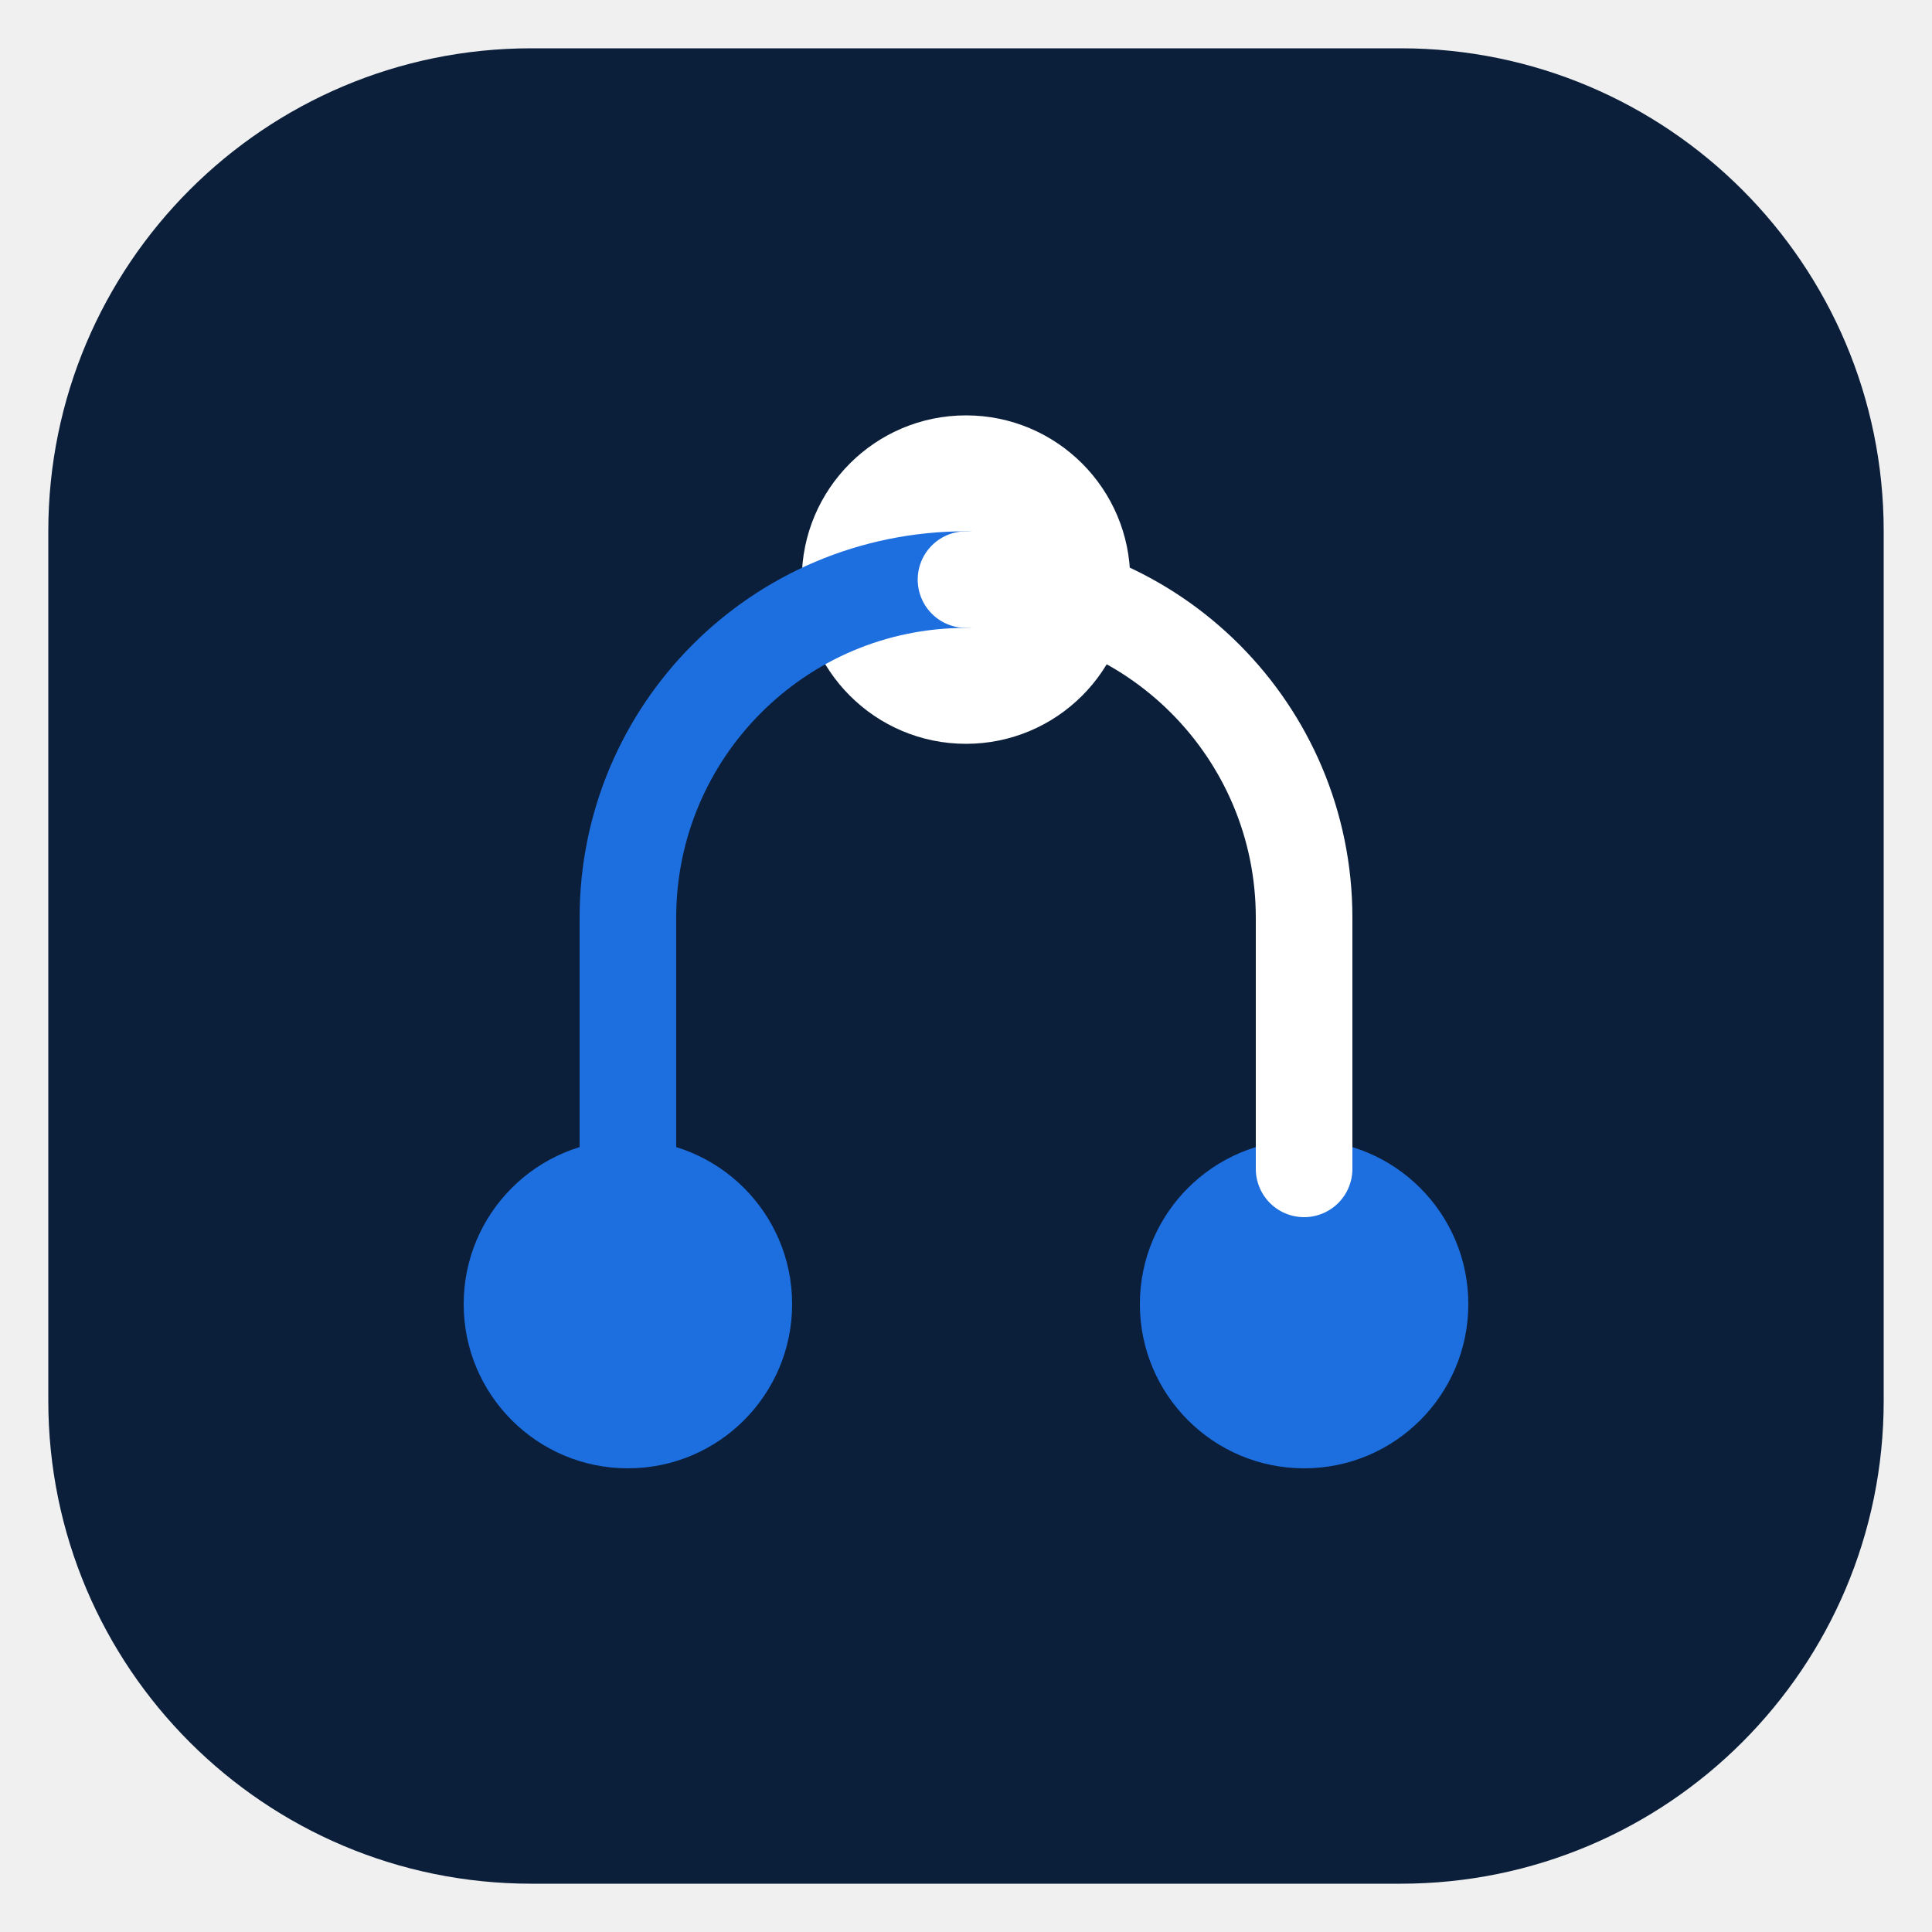
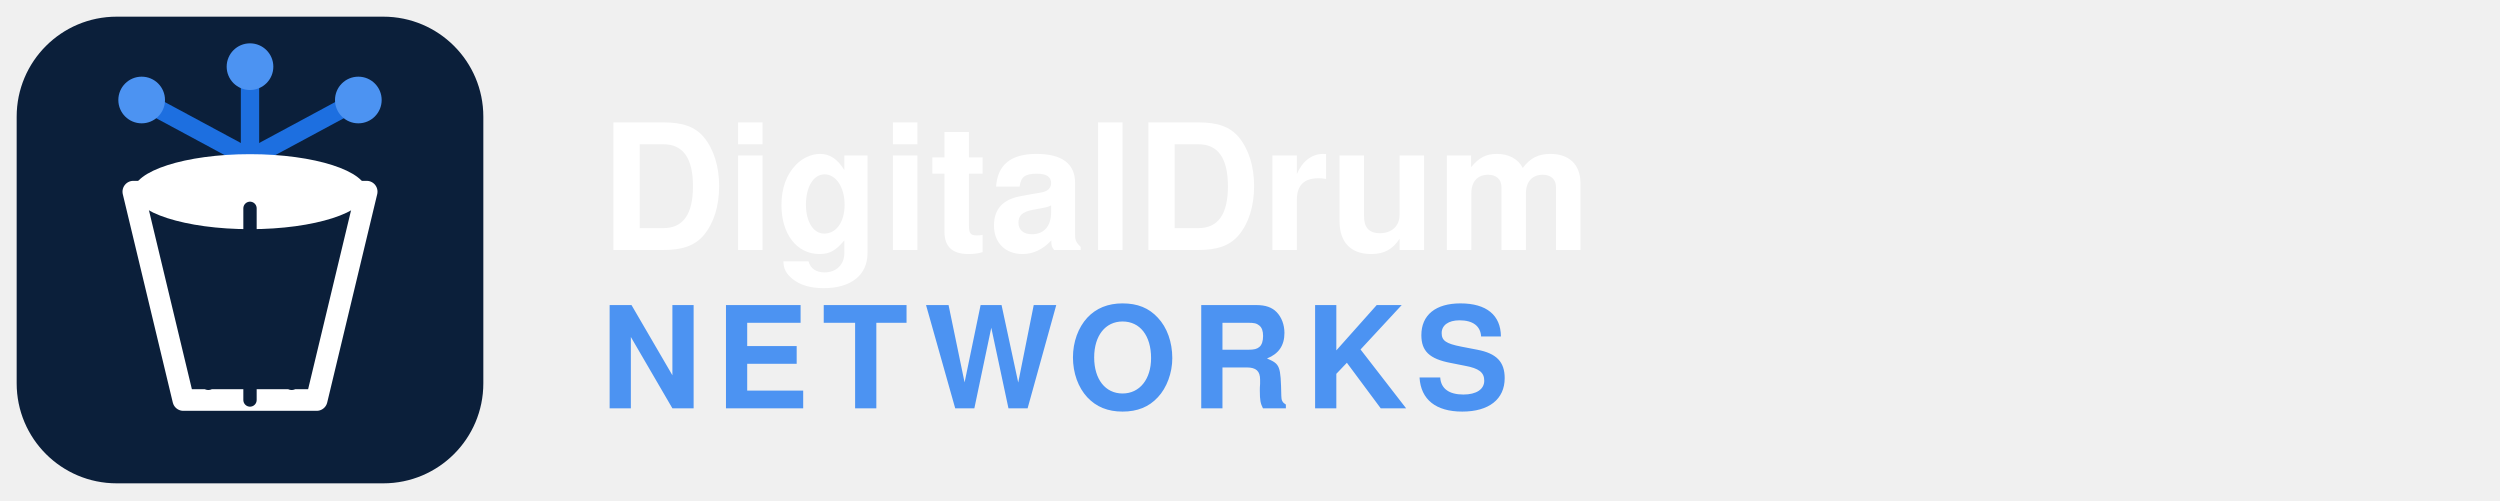
- <svg xmlns="http://www.w3.org/2000/svg" viewBox="0 0 40 40" fill="none" role="img" aria-hidden="true">
-   <rect x="1" y="1" width="38" height="38" rx="10" fill="#0B1F3A" />
-   <circle cx="13" cy="27" r="3.4" fill="#1D6FE0" />
-   <circle cx="27" cy="27" r="3.4" fill="#1D6FE0" />
-   <circle cx="20" cy="12" r="3.4" fill="#FFFFFF" />
-   <path d="M13 24.2V19a7 7 0 0 1 7-7v0" stroke="#1D6FE0" stroke-width="2" stroke-linecap="round" />
-   <path d="M27 24.2V19a7 7 0 0 0-7-7v0" stroke="#FFFFFF" stroke-width="2" stroke-linecap="round" />
+ <svg xmlns="http://www.w3.org/2000/svg" viewBox="0 0 300 60" fill="none" role="img" aria-label="DigitalDrum Networks">
+   <rect x="2" y="2" width="56" height="56" rx="12" fill="#0B1F3A" />
+   <g stroke="#1D6FE0" stroke-width="2.2" stroke-linecap="round">
+     <path d="M30 19 L30 8" />
+     <path d="M30 19 L17 12" />
+     <path d="M30 19 L43 12" />
+   </g>
+   <g fill="#4C93F2">
+     <circle cx="30" cy="8" r="2.8" />
+     <circle cx="17" cy="12" r="2.8" />
+     <circle cx="43" cy="12" r="2.8" />
+   </g>
+   <path d="M16 23 L44 23 L38 48 L22 48 Z" fill="none" stroke="#FFFFFF" stroke-width="2.6" stroke-linejoin="round" />
+   <ellipse cx="30" cy="23" rx="14" ry="4.5" fill="#FFFFFF" />
+   <path d="M21 29 L25 46 M30 25 L30 48 M39 29 L35 46" stroke="#0B1F3A" stroke-width="1.6" stroke-linecap="round" />
+   <text x="72" y="30" font-family="Helvetica, Arial, sans-serif" font-size="21" font-weight="800" fill="#FFFFFF">DigitalDrum</text>
+   <text x="72" y="49" font-family="Helvetica, Arial, sans-serif" font-size="17" font-weight="700" letter-spacing="1.5" fill="#4C93F2">NETWORKS</text>
</svg>
